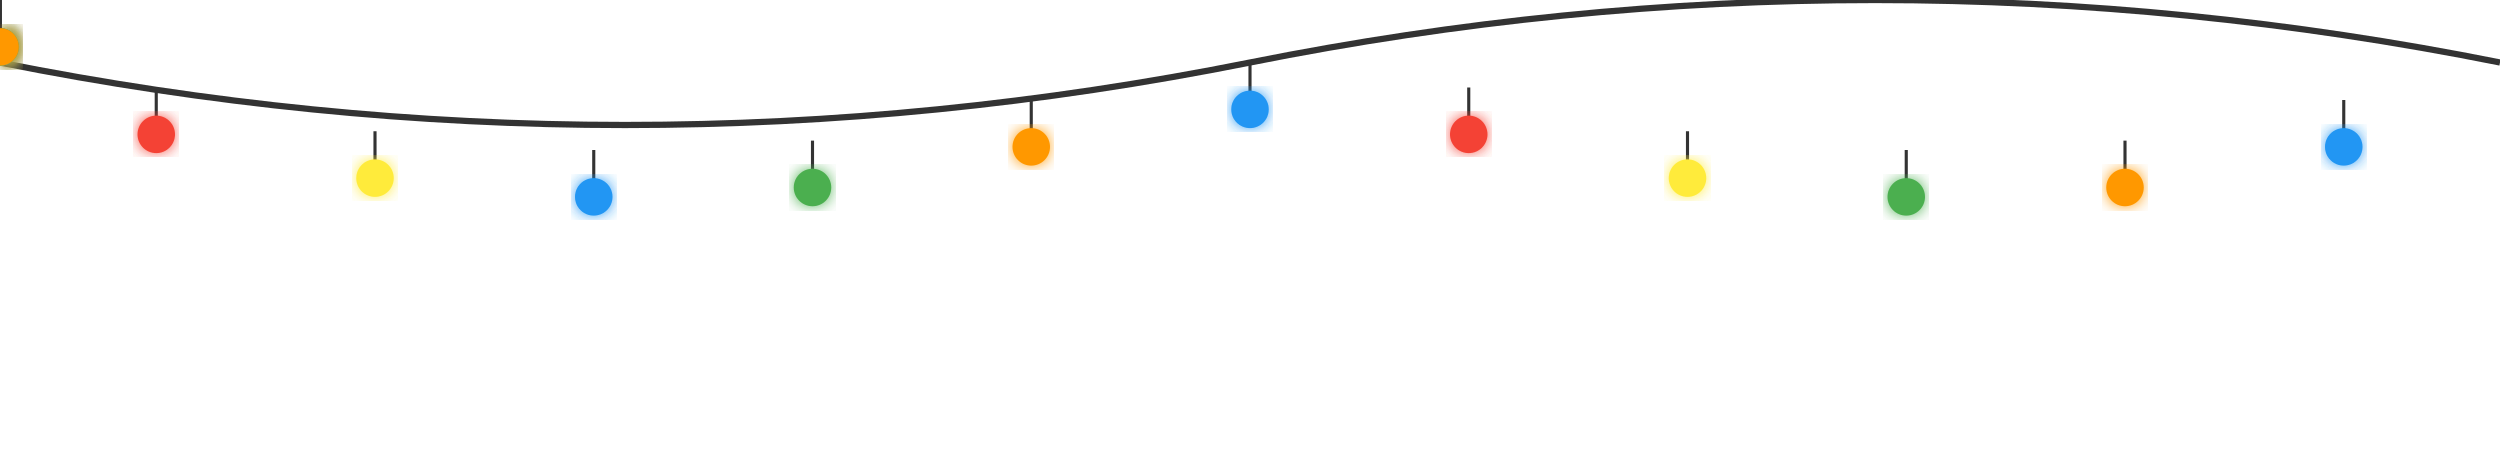
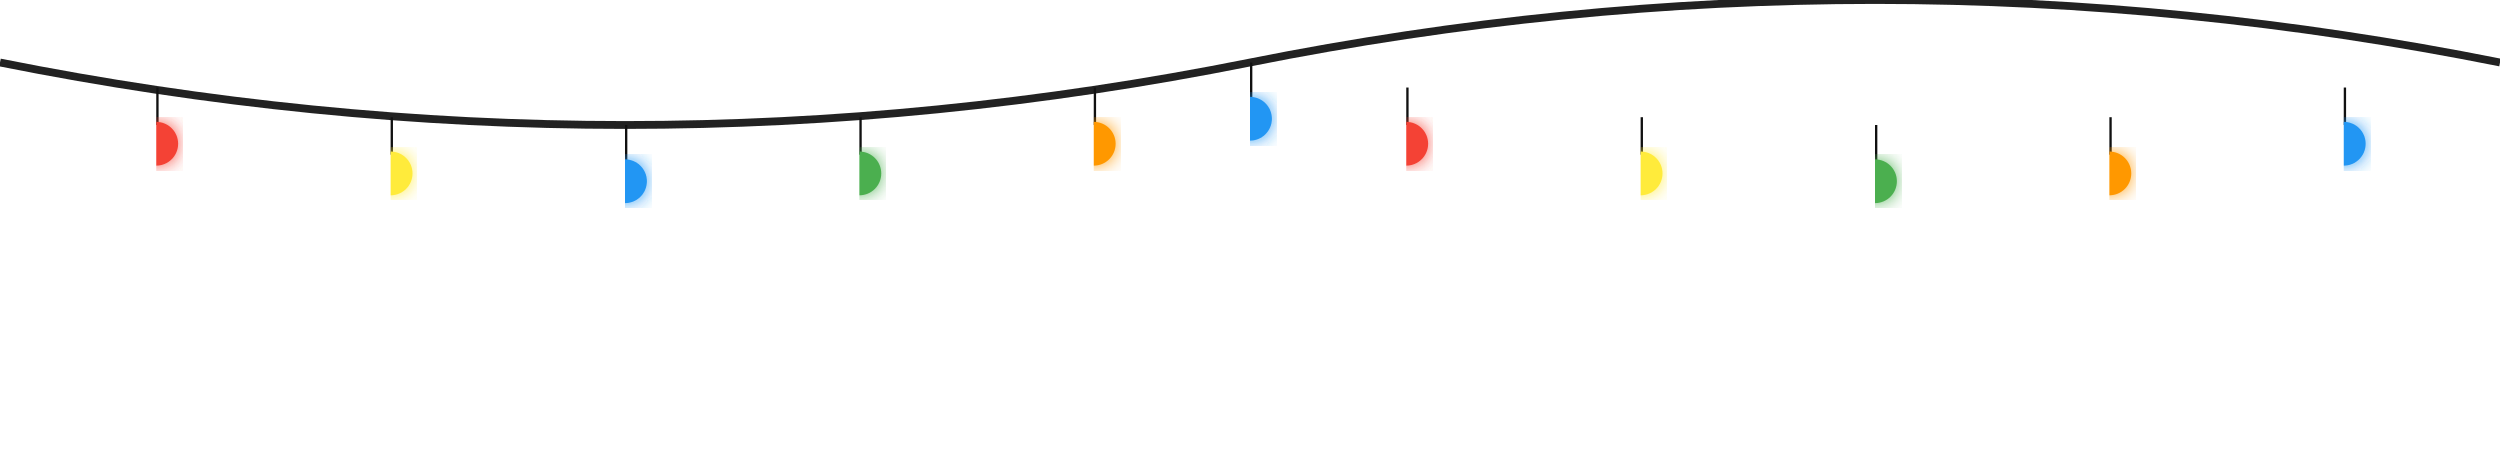
<svg xmlns="http://www.w3.org/2000/svg" width="800" height="150" viewBox="0 0 800 150" preserveAspectRatio="none">
  <defs>
    <filter id="glow">
-       <feGaussianBlur stdDeviation="2.5" result="coloredBlur" />
+       <feGaussianBlur stdDeviation="3" result="coloredBlur" />
      <feMerge>
        <feMergeNode in="coloredBlur" />
        <feMergeNode in="SourceGraphic" />
      </feMerge>
    </filter>
  </defs>
-   <path d="M0,20 Q200,60 400,20 T800,20" stroke="#333" stroke-width="2" fill="none" />
-   <g id="bulb-red">
-     <path d="M0,0 L0,10" stroke="#333" stroke-width="1" />
-     <circle cx="0" cy="15" r="6" fill="#F44336" filter="url(#glow)">
-       <animate attributeName="opacity" values="0.4;1;0.4" dur="1s" repeatCount="indefinite" />
-     </circle>
+   <path d="M0,20 Q200,60 400,20 T800,20" stroke="#222" stroke-width="2.5" fill="none" />
+   <symbol id="bulb-base">
+     <line x1="0" y1="0" x2="0" y2="12" stroke="#111" stroke-width="1.5" />
+     <circle cx="0" cy="18" r="7" filter="url(#glow)" />
+   </symbol>
+   <g fill="#F44336">
+     <use href="#bulb-base" x="50" y="28">
+       <animate attributeName="opacity" values="0.5;1;0.5" dur="1s" repeatCount="indefinite" />
+     </use>
  </g>
-   <g id="bulb-yellow">
-     <path d="M0,0 L0,10" stroke="#333" stroke-width="1" />
-     <circle cx="0" cy="15" r="6" fill="#FFEB3B" filter="url(#glow)">
-       <animate attributeName="opacity" values="0.4;1;0.4" dur="1.2s" repeatCount="indefinite" />
-     </circle>
+   <g fill="#FFEB3B">
+     <use href="#bulb-base" x="125" y="37.5">
+       <animate attributeName="opacity" values="0.5;1;0.5" dur="1.2s" repeatCount="indefinite" />
+     </use>
  </g>
-   <g id="bulb-blue">
-     <path d="M0,0 L0,10" stroke="#333" stroke-width="1" />
-     <circle cx="0" cy="15" r="6" fill="#2196F3" filter="url(#glow)">
-       <animate attributeName="opacity" values="0.4;1;0.4" dur="0.8s" repeatCount="indefinite" />
-     </circle>
+   <g fill="#2196F3">
+     <use href="#bulb-base" x="200" y="40">
+       <animate attributeName="opacity" values="0.5;1;0.5" dur="0.8s" repeatCount="indefinite" />
+     </use>
  </g>
-   <g id="bulb-green">
-     <path d="M0,0 L0,10" stroke="#333" stroke-width="1" />
-     <circle cx="0" cy="15" r="6" fill="#4CAF50" filter="url(#glow)">
-       <animate attributeName="opacity" values="0.4;1;0.4" dur="1.5s" repeatCount="indefinite" />
-     </circle>
+   <g fill="#4CAF50">
+     <use href="#bulb-base" x="275" y="37.5">
+       <animate attributeName="opacity" values="0.5;1;0.5" dur="1.5s" repeatCount="indefinite" />
+     </use>
  </g>
-   <g id="bulb-orange">
-     <path d="M0,0 L0,10" stroke="#333" stroke-width="1" />
-     <circle cx="0" cy="15" r="6" fill="#FF9800" filter="url(#glow)">
-       <animate attributeName="opacity" values="0.4;1;0.4" dur="1.1s" repeatCount="indefinite" />
-     </circle>
+   <g fill="#FF9800">
+     <use href="#bulb-base" x="350" y="28">
+       <animate attributeName="opacity" values="0.5;1;0.5" dur="1.1s" repeatCount="indefinite" />
+     </use>
  </g>
-   <use href="#bulb-red" x="50" y="28" />
-   <use href="#bulb-yellow" x="120" y="42" />
-   <use href="#bulb-blue" x="190" y="48" />
-   <use href="#bulb-green" x="260" y="45" />
-   <use href="#bulb-orange" x="330" y="32" />
-   <use href="#bulb-blue" x="400" y="20" />
-   <use href="#bulb-red" x="470" y="28" />
-   <use href="#bulb-yellow" x="540" y="42" />
-   <use href="#bulb-green" x="610" y="48" />
-   <use href="#bulb-orange" x="680" y="45" />
-   <use href="#bulb-blue" x="750" y="32" />
+   <g fill="#2196F3">
+     <use href="#bulb-base" x="400" y="20">
+       <animate attributeName="opacity" values="0.5;1;0.5" dur="0.9s" repeatCount="indefinite" />
+     </use>
+   </g>
+   <g fill="#F44336">
+     <use href="#bulb-base" x="450" y="28" />
+   </g>
+   <g fill="#FFEB3B">
+     <use href="#bulb-base" x="525" y="37.5" />
+   </g>
+   <g fill="#4CAF50">
+     <use href="#bulb-base" x="600" y="40" />
+   </g>
+   <g fill="#FF9800">
+     <use href="#bulb-base" x="675" y="37.5" />
+   </g>
+   <g fill="#2196F3">
+     <use href="#bulb-base" x="750" y="28" />
+   </g>
</svg>
